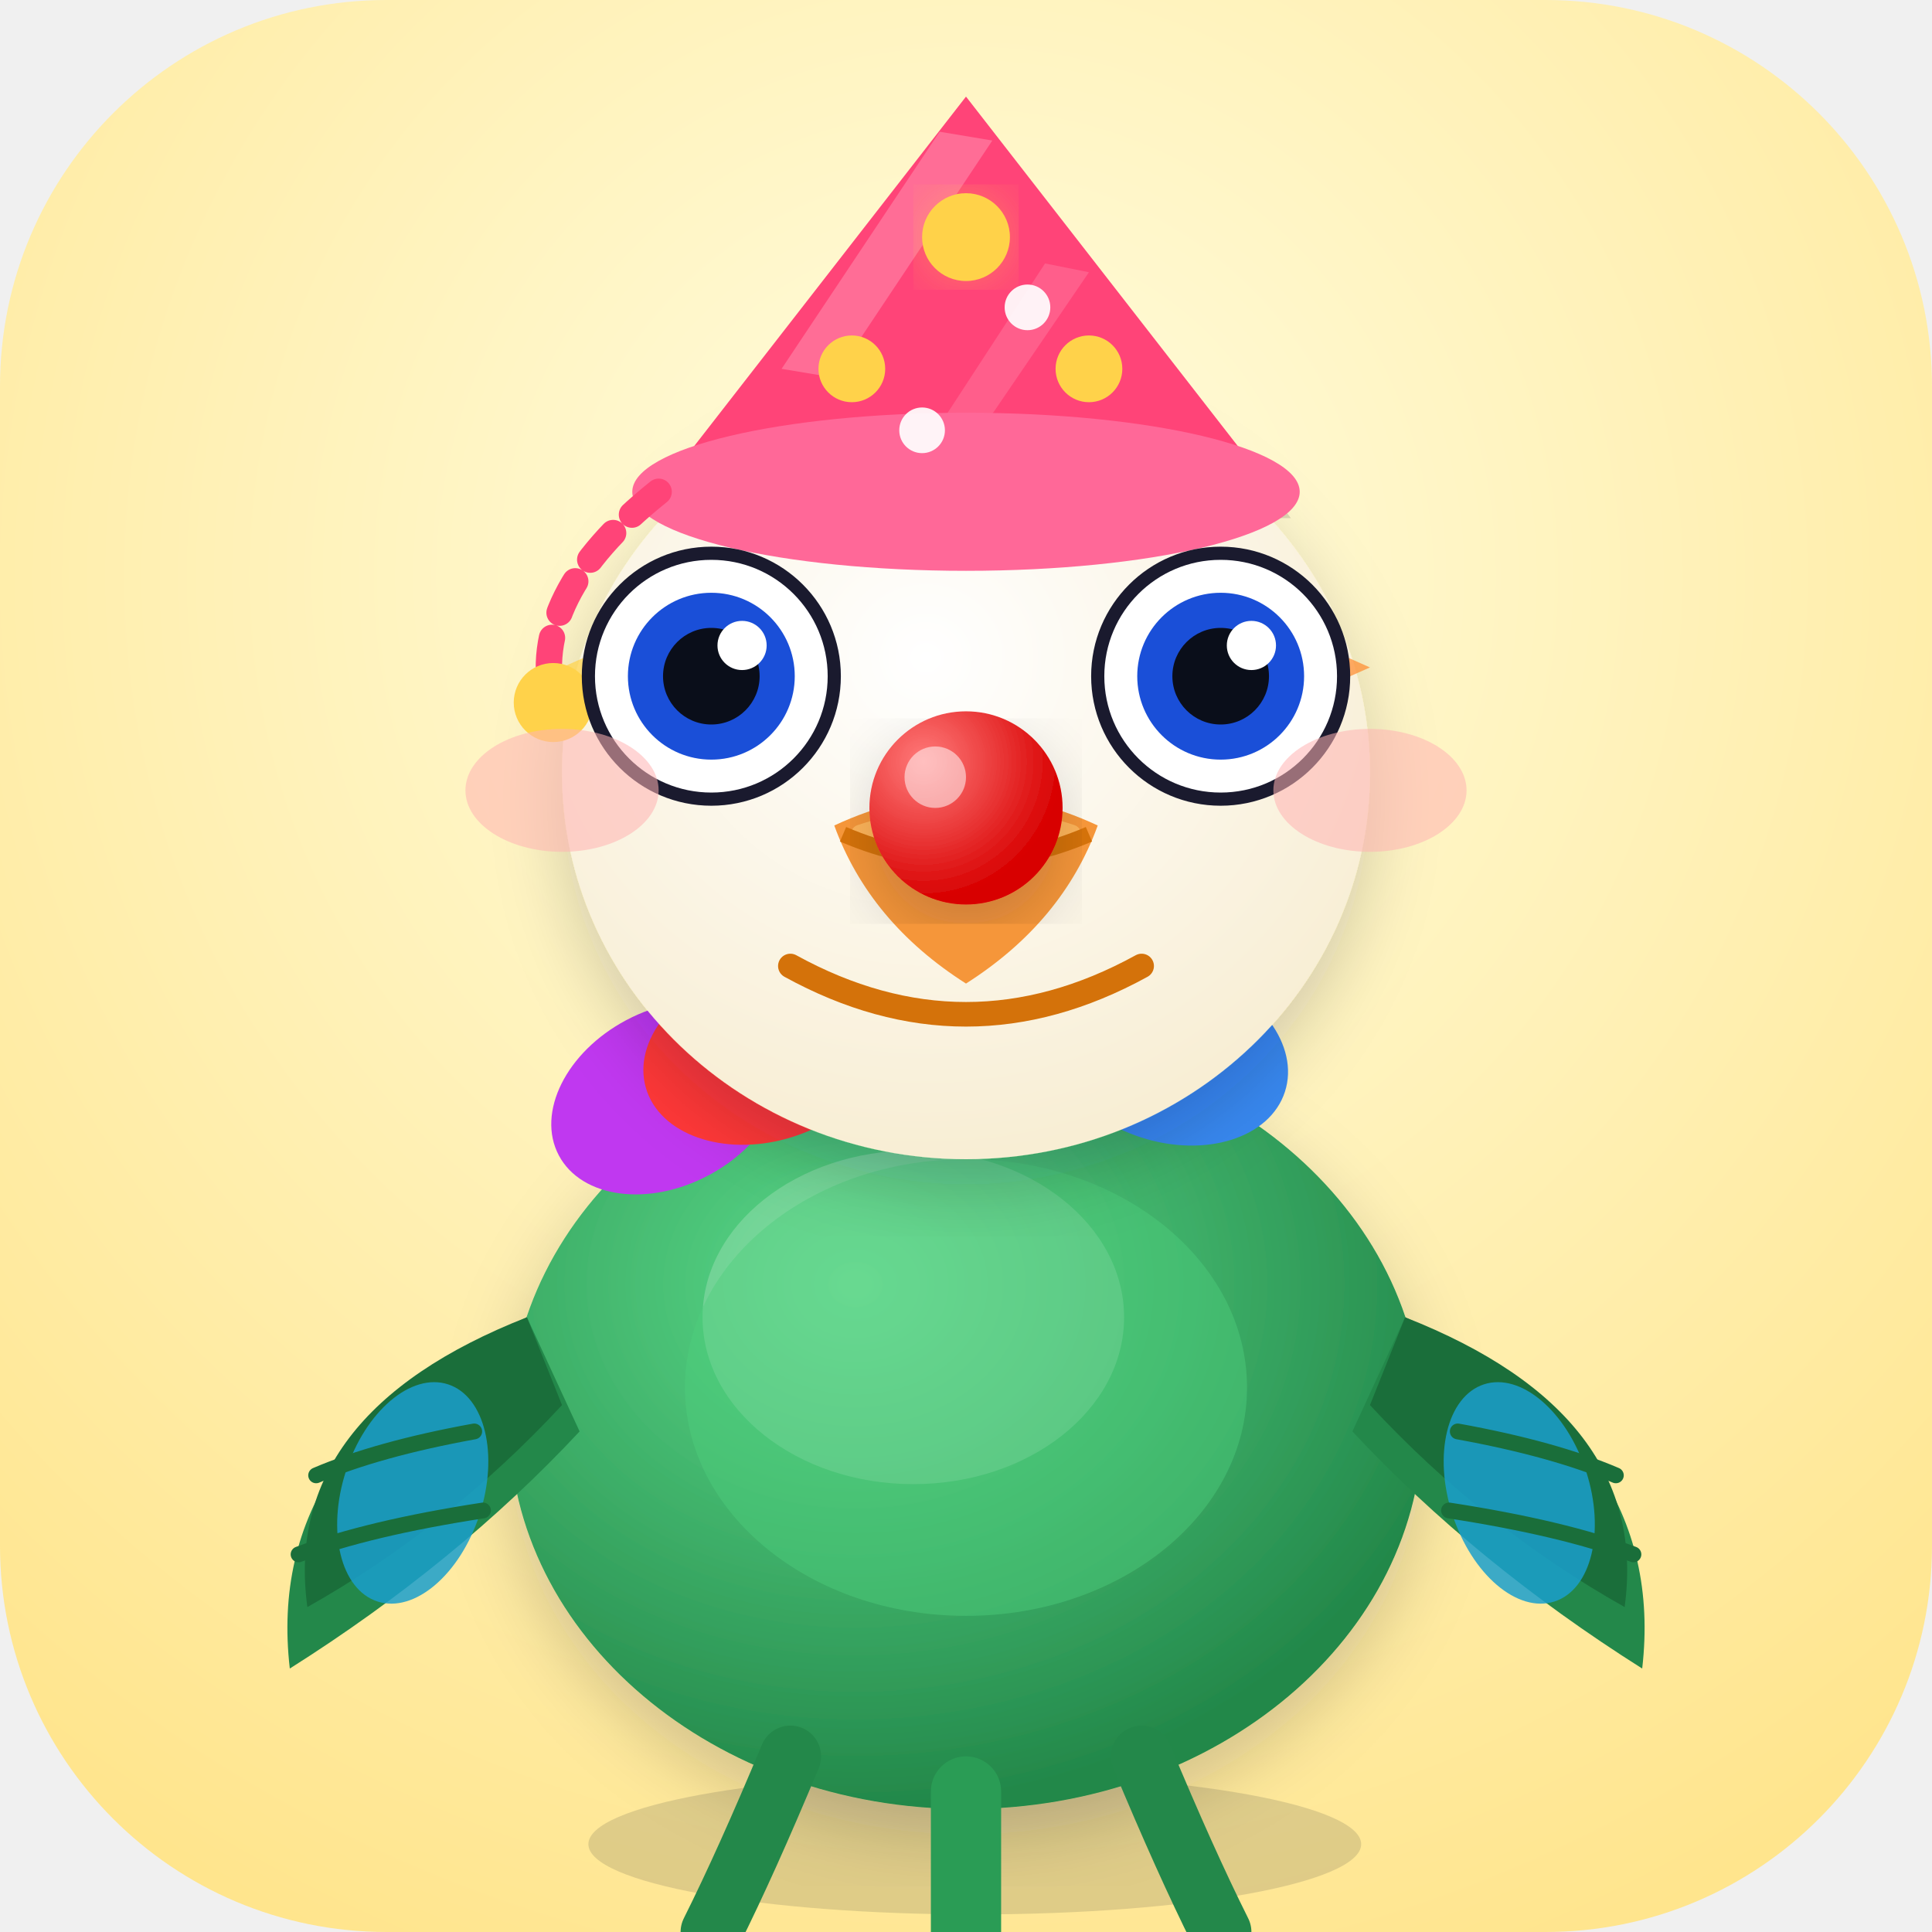
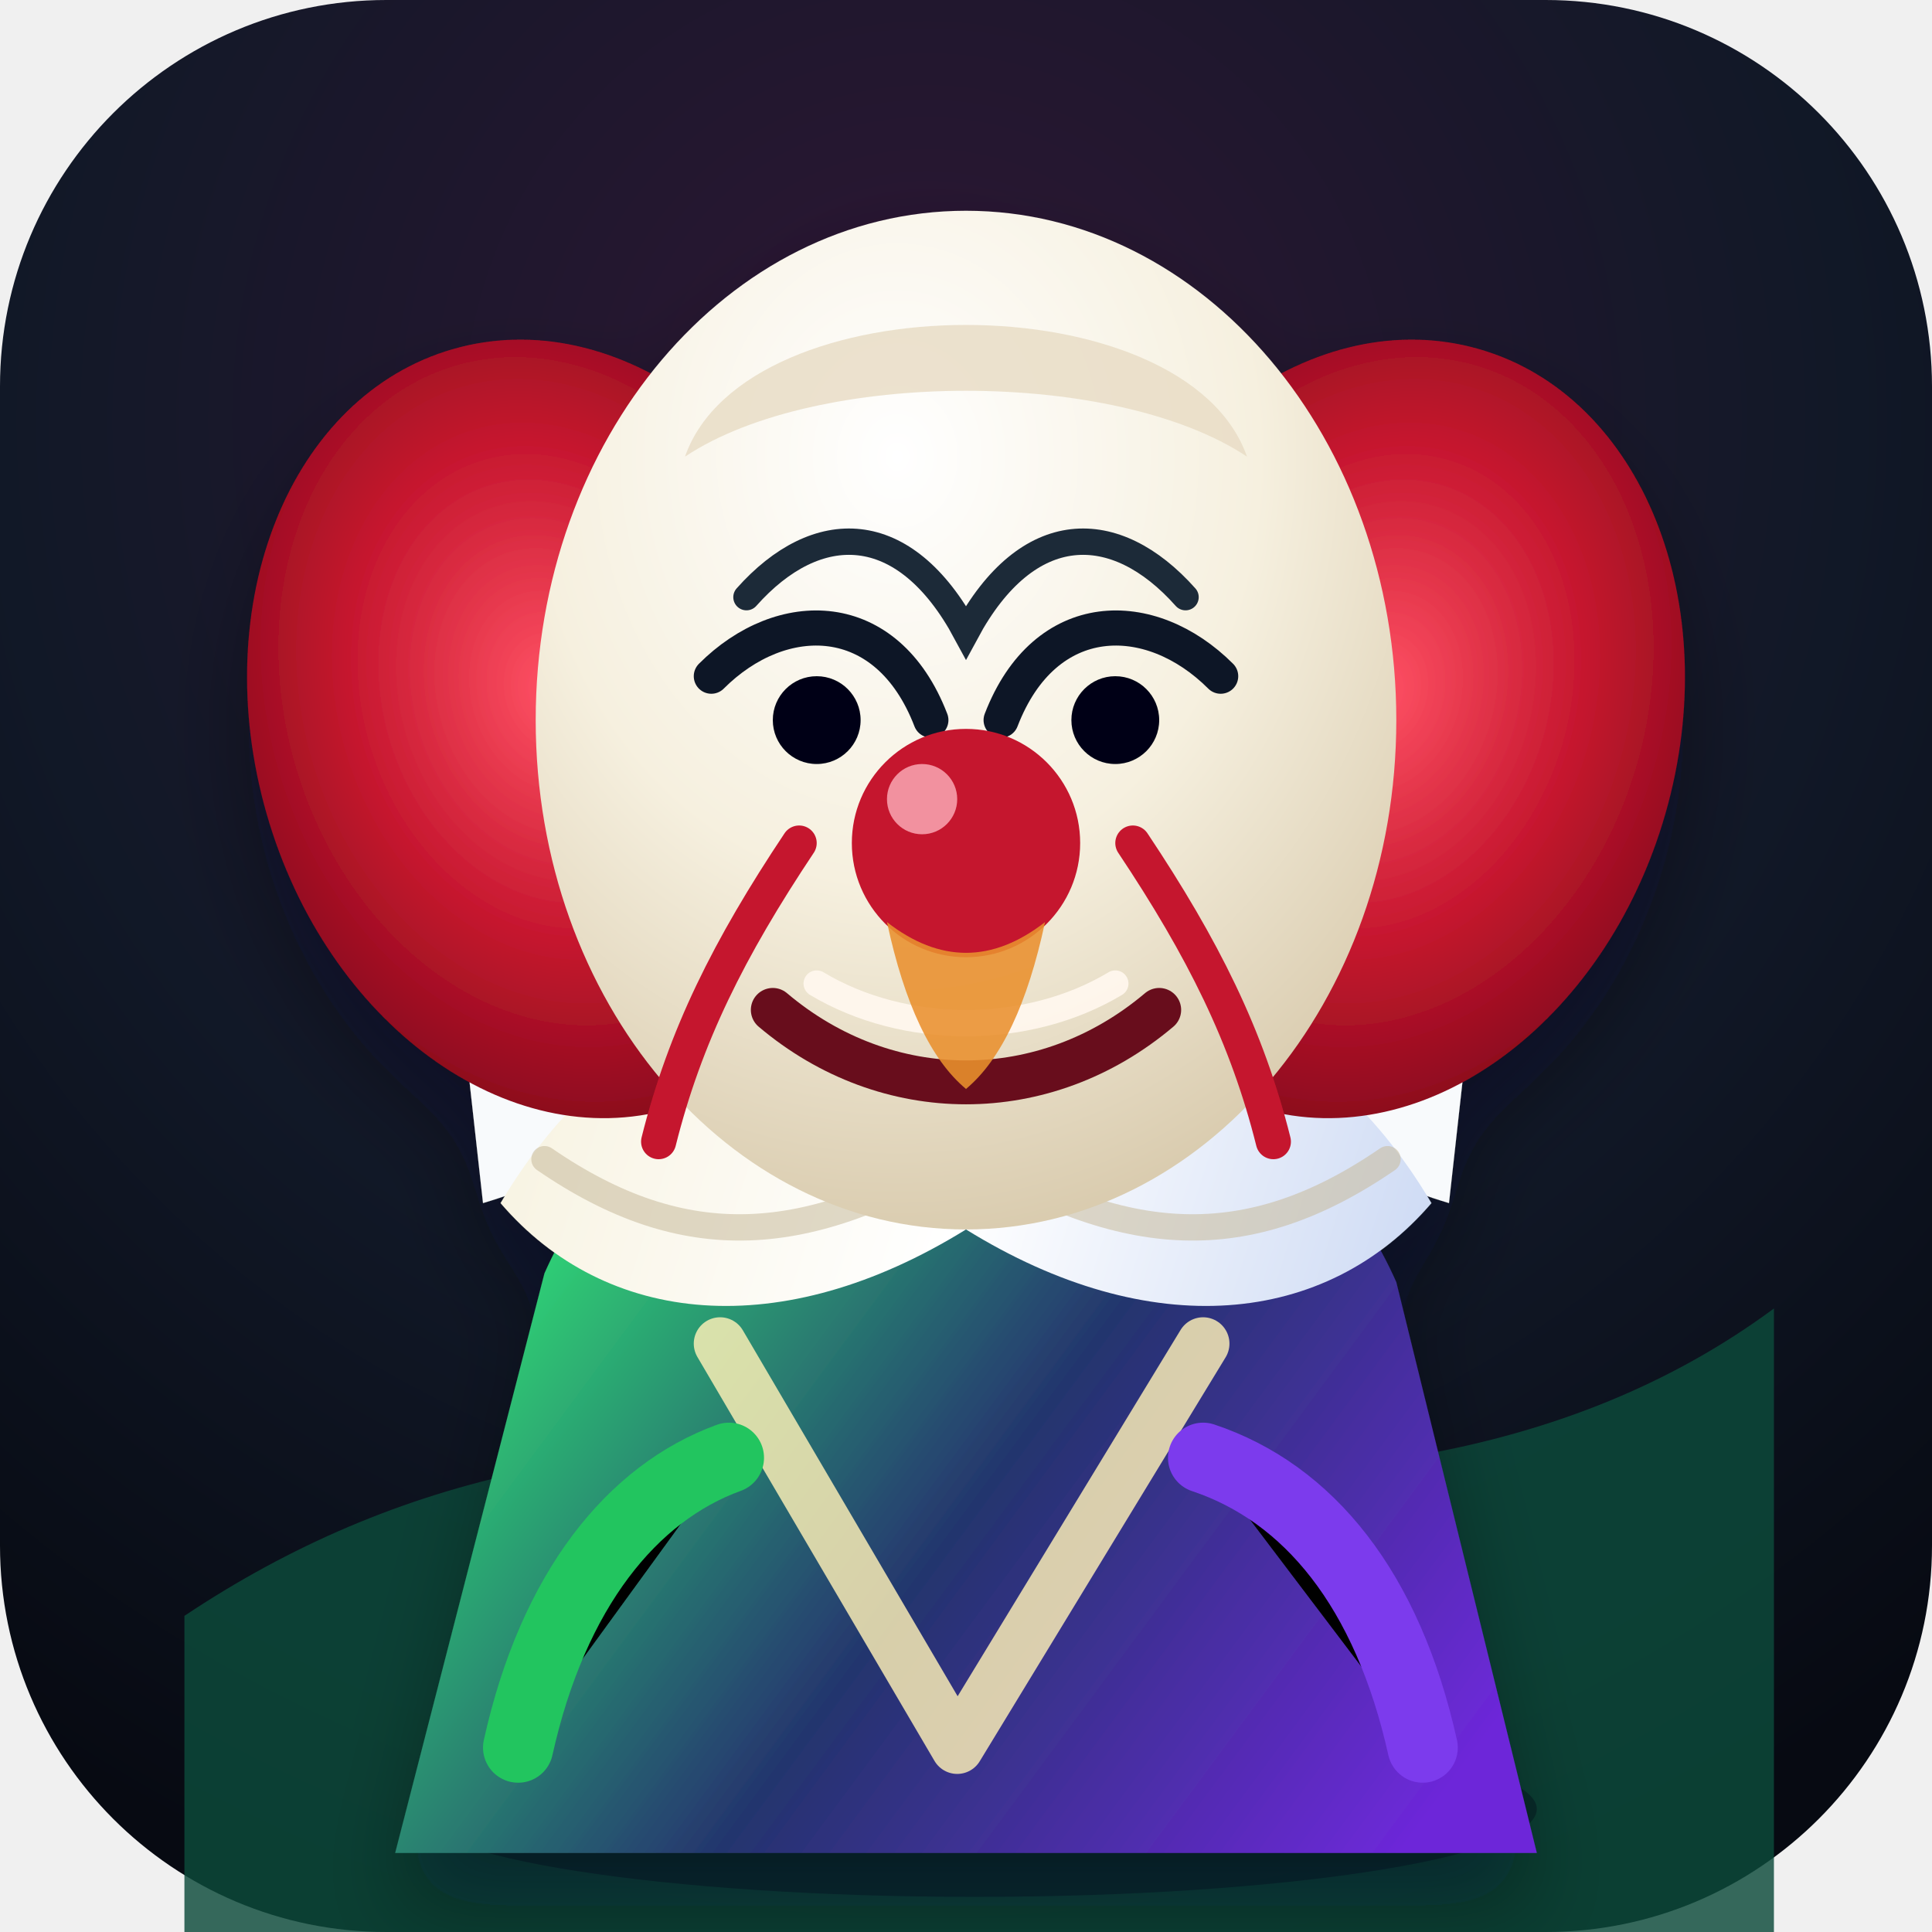
<svg xmlns="http://www.w3.org/2000/svg" viewBox="0 0 220 220" width="220" height="220">
  <defs>
-     <radialGradient id="o-bg" cx="50%" cy="30%" r="80%">
-       <stop offset="0%" stop-color="#FFFDE0" />
-       <stop offset="100%" stop-color="#FFE48A" />
+     <radialGradient id="bg" cx="48%" cy="22%" r="82%">
+       <stop offset="0" stop-color="#2E1634" />
+       <stop offset="0.58" stop-color="#111827" />
+       <stop offset="1" stop-color="#070A12" />
    </radialGradient>
-     <radialGradient id="o-body" cx="38%" cy="32%" r="68%">
-       <stop offset="0%" stop-color="#5CDB8A" />
-       <stop offset="100%" stop-color="#23884A" />
+     <radialGradient id="hair" cx="50%" cy="45%" r="68%">
+       <stop offset="0" stop-color="#FF5164" />
+       <stop offset="0.48" stop-color="#C5162E" />
+       <stop offset="1" stop-color="#6D0715" />
    </radialGradient>
-     <radialGradient id="o-face" cx="45%" cy="35%" r="65%">
-       <stop offset="0%" stop-color="#FFFFFF" />
-       <stop offset="100%" stop-color="#F8EED4" />
+     <radialGradient id="face" cx="42%" cy="24%" r="78%">
+       <stop offset="0" stop-color="#FFFFFF" />
+       <stop offset="0.54" stop-color="#F6F0DF" />
+       <stop offset="1" stop-color="#D9CBAE" />
    </radialGradient>
-     <radialGradient id="o-nose" cx="28%" cy="26%" r="72%">
-       <stop offset="0%" stop-color="#FF7A7A" />
-       <stop offset="100%" stop-color="#D80000" />
-     </radialGradient>
-     <filter id="o-shadow">
-       <feDropShadow dx="0" dy="3" stdDeviation="4" flood-color="#0A1020" flood-opacity="0.18" />
-     </filter>
-     <filter id="o-glow">
-       <feDropShadow dx="0" dy="0" stdDeviation="4" flood-color="#FFD24A" flood-opacity="0.55" />
+     <linearGradient id="suit" x1="62" y1="142" x2="158" y2="213" gradientUnits="userSpaceOnUse">
+       <stop stop-color="#2FD074" />
+       <stop offset="0.48" stop-color="#24346E" />
+       <stop offset="1" stop-color="#6D28D9" />
+     </linearGradient>
+     <linearGradient id="ruffle" x1="55" y1="118" x2="165" y2="153" gradientUnits="userSpaceOnUse">
+       <stop stop-color="#F7F2DF" />
+       <stop offset="0.5" stop-color="#FFFFFF" />
+       <stop offset="1" stop-color="#C9D7F3" />
+     </linearGradient>
+     <filter id="shadow" x="-25%" y="-25%" width="150%" height="150%">
+       <feDropShadow dx="0" dy="6" stdDeviation="5" flood-color="#020617" flood-opacity="0.35" />
    </filter>
  </defs>
-   <rect width="220" height="220" rx="44" fill="url(#o-bg)" />
-   <ellipse cx="111" cy="210" rx="44" ry="8" fill="rgba(10,16,32,0.13)" />
-   <ellipse cx="110" cy="162" rx="52" ry="44" fill="url(#o-body)" filter="url(#o-shadow)" />
-   <ellipse cx="104" cy="150" rx="24" ry="19" fill="rgba(255,255,255,0.20)" />
-   <ellipse cx="110" cy="158" rx="32" ry="26" fill="#4DCF7C" opacity="0.45" />
-   <path d="M60,150 Q30,164 33,190 Q52,178 66,163 Z" fill="#23884A" />
-   <path d="M60,150 Q32,161 35,183 Q51,174 64,160 Z" fill="#1A6E3A" />
-   <ellipse cx="47" cy="170" rx="8" ry="13" fill="#1A9FCC" opacity="0.85" transform="rotate(18,47,170)" />
-   <path d="M36,168 Q43,165 54,163" stroke="#1A6E3A" stroke-width="1.8" fill="none" stroke-linecap="round" />
-   <path d="M34,177 Q42,174 55,172" stroke="#1A6E3A" stroke-width="1.8" fill="none" stroke-linecap="round" />
-   <path d="M160,150 Q190,164 187,190 Q168,178 154,163 Z" fill="#23884A" />
-   <path d="M160,150 Q188,161 185,183 Q169,174 156,160 Z" fill="#1A6E3A" />
-   <ellipse cx="173" cy="170" rx="8" ry="13" fill="#1A9FCC" opacity="0.85" transform="rotate(-18,173,170)" />
-   <path d="M184,168 Q177,165 166,163" stroke="#1A6E3A" stroke-width="1.8" fill="none" stroke-linecap="round" />
-   <path d="M186,177 Q178,174 165,172" stroke="#1A6E3A" stroke-width="1.8" fill="none" stroke-linecap="round" />
-   <path d="M90,200 Q85,212 81,220" stroke="#23884A" stroke-width="7" stroke-linecap="round" fill="none" />
-   <path d="M110,204 Q110,216 110,220" stroke="#2A9C55" stroke-width="8" stroke-linecap="round" fill="none" />
-   <path d="M130,200 Q135,212 139,220" stroke="#23884A" stroke-width="7" stroke-linecap="round" fill="none" />
-   <ellipse cx="76" cy="125" rx="14" ry="10" fill="#C038F0" transform="rotate(-28,76,125)" />
-   <ellipse cx="87" cy="120" rx="14" ry="10" fill="#FF3838" transform="rotate(-16,87,120)" />
-   <ellipse cx="99" cy="116" rx="14" ry="10" fill="#FF8C30" transform="rotate(-6,99,116)" />
-   <ellipse cx="110" cy="115" rx="15" ry="10" fill="#FFD24A" />
-   <ellipse cx="121" cy="116" rx="14" ry="10" fill="#32C264" transform="rotate(8,121,116)" />
-   <ellipse cx="133" cy="120" rx="14" ry="10" fill="#3888F0" transform="rotate(18,133,120)" />
-   <circle cx="110" cy="116" r="7" fill="#FFFDE0" stroke="rgba(0,0,0,0.08)" stroke-width="1" />
-   <ellipse cx="110" cy="88" rx="46" ry="44" fill="url(#o-face)" filter="url(#o-shadow)" />
-   <path d="M75,56 L110,11 L145,56 Z" fill="rgba(0,0,0,0.13)" transform="translate(2,3)" />
-   <path d="M75,56 L110,11 L145,56 Z" fill="#FF4478" />
-   <path d="M89,42 L107,15 L113,16 L95,43 Z" fill="rgba(255,255,255,0.22)" />
-   <path d="M104,53 L119,30 L124,31 L109,53 Z" fill="rgba(255,255,255,0.14)" />
-   <ellipse cx="110" cy="56" rx="38" ry="9" fill="#FF6898" />
-   <circle cx="110" cy="27" r="5" fill="#FFD24A" filter="url(#o-glow)" />
-   <circle cx="97" cy="42" r="3.8" fill="#FFD24A" />
-   <circle cx="124" cy="42" r="3.8" fill="#FFD24A" />
-   <circle cx="105" cy="49" r="2.6" fill="rgba(255,255,255,0.92)" />
-   <circle cx="117" cy="35" r="2.6" fill="rgba(255,255,255,0.92)" />
-   <path d="M75,56 Q60,68 63,80" stroke="#FF4478" stroke-width="3" fill="none" stroke-linecap="round" stroke-dasharray="4,3" />
-   <circle cx="63" cy="80" r="4.5" fill="#FFD24A" />
-   <path d="M73,72 L77,63 L81,72 L90,76 L81,80 L77,89 L73,80 L64,76 Z" fill="#FFD24A" opacity="0.72" />
-   <path d="M147,72 L143,63 L139,72 L130,76 L139,80 L143,89 L147,80 L156,76 Z" fill="#FF8C30" opacity="0.72" />
-   <circle cx="81" cy="77" r="14" fill="white" stroke="#1A1A2E" stroke-width="1.5" />
-   <circle cx="81" cy="77" r="9.5" fill="#1A4FD8" />
-   <circle cx="81" cy="77" r="5.5" fill="#0A0E1A" />
-   <circle cx="84.5" cy="73.5" r="2.8" fill="white" />
-   <circle cx="139" cy="77" r="14" fill="white" stroke="#1A1A2E" stroke-width="1.5" />
-   <circle cx="139" cy="77" r="9.5" fill="#1A4FD8" />
-   <circle cx="139" cy="77" r="5.5" fill="#0A0E1A" />
-   <circle cx="142.5" cy="73.5" r="2.8" fill="white" />
-   <path d="M95,94 Q110,87 125,94 Q121,105 110,112 Q99,105 95,94 Z" fill="#F5963A" />
-   <path d="M98,95 Q110,91 122,95" stroke="#FFB55A" stroke-width="2.2" fill="none" stroke-linecap="round" />
-   <path d="M96,95 Q110,101 124,95" stroke="#D4720A" stroke-width="1.8" fill="none" />
-   <circle cx="110" cy="92" r="11" fill="url(#o-nose)" filter="url(#o-shadow)" />
-   <circle cx="106.5" cy="88.5" r="3.5" fill="rgba(255,255,255,0.52)" />
-   <path d="M90,110 Q110,121 130,110" stroke="#D4720A" stroke-width="2.8" fill="none" stroke-linecap="round" />
-   <ellipse cx="64" cy="90" rx="11" ry="7" fill="#FFB3B3" opacity="0.55" />
-   <ellipse cx="156" cy="90" rx="11" ry="7" fill="#FFB3B3" opacity="0.55" />
+   <rect width="220" height="220" rx="44" fill="url(#bg)" />
+   <path d="M21 184C45 168 72 162 108 166C148 171 179 166 202 149V220H21Z" fill="#0C4A3B" opacity="0.82" />
+   <ellipse cx="111" cy="206" rx="64" ry="10" fill="#020617" opacity="0.35" />
+   <g filter="url(#shadow)">
+     <path d="M62 145C70 127 86 118 110 118C134 118 151 128 159 146L175 211H45Z" fill="url(#suit)" />
+     <path d="M82 153L109 199L137 153" fill="none" stroke="#FFF1B7" stroke-width="6" stroke-linecap="round" stroke-linejoin="round" opacity="0.82" />
+     <path d="M83 166C72 170 63 181 59 199" stroke="#22C55E" stroke-width="8" stroke-linecap="round" />
+     <path d="M137 166C149 170 158 181 162 199" stroke="#7C3AED" stroke-width="8" stroke-linecap="round" />
+     <path d="M53 119C57 102 72 92 92 98C87 118 75 131 55 137Z" fill="#F8FAFC" />
+     <path d="M167 119C163 102 148 92 128 98C133 118 145 131 165 137Z" fill="#F8FAFC" />
+     <path d="M57 137C70 115 91 108 110 121C129 108 150 115 163 137C151 151 131 153 110 140C89 153 69 151 57 137Z" fill="url(#ruffle)" />
+     <path d="M62 132C78 143 92 142 110 131C128 142 142 143 158 132" fill="none" stroke="#C7B99B" stroke-width="3" stroke-linecap="round" opacity="0.55" />
+     <ellipse cx="64" cy="83" rx="35" ry="45" fill="url(#hair)" transform="rotate(-16 64 83)" />
+     <ellipse cx="156" cy="83" rx="35" ry="45" fill="url(#hair)" transform="rotate(16 156 83)" />
+     <path d="M73 52C86 23 133 23 147 52C132 43 88 43 73 52Z" fill="url(#hair)" />
+     <ellipse cx="110" cy="82" rx="49" ry="58" fill="url(#face)" />
+     <path d="M78 52C93 42 127 42 142 52C135 32 85 32 78 52Z" fill="#E8DCC5" opacity="0.82" />
+     <path d="M85 68C93 59 103 59 110 72C117 59 127 59 135 68" fill="none" stroke="#1F2937" stroke-width="3" stroke-linecap="round" />
+     <path d="M81 77C89 69 101 69 106 82" fill="none" stroke="#111827" stroke-width="4" stroke-linecap="round" />
+     <path d="M139 77C131 69 119 69 114 82" fill="none" stroke="#111827" stroke-width="4" stroke-linecap="round" />
+     <circle cx="93" cy="82" r="5" fill="#020617" />
+     <circle cx="127" cy="82" r="5" fill="#020617" />
+     <path d="M91 96C83 108 78 118 75 130" stroke="#C5162E" stroke-width="4" stroke-linecap="round" />
+     <path d="M129 96C137 108 142 118 145 130" stroke="#C5162E" stroke-width="4" stroke-linecap="round" />
+     <circle cx="110" cy="96" r="13" fill="#C5162E" />
+     <circle cx="105" cy="91" r="4" fill="#FFB4BF" opacity="0.78" />
+     <path d="M88 115C101 126 119 126 132 115" fill="none" stroke="#67111D" stroke-width="5" stroke-linecap="round" />
+     <path d="M93 112C103 118 117 118 127 112" fill="none" stroke="#FFF7ED" stroke-width="3" stroke-linecap="round" opacity="0.95" />
+     <path d="M101 105Q110 112 119 105Q116 119 110 124Q104 119 101 105Z" fill="#E9902F" opacity="0.88" />
+   </g>
</svg>
